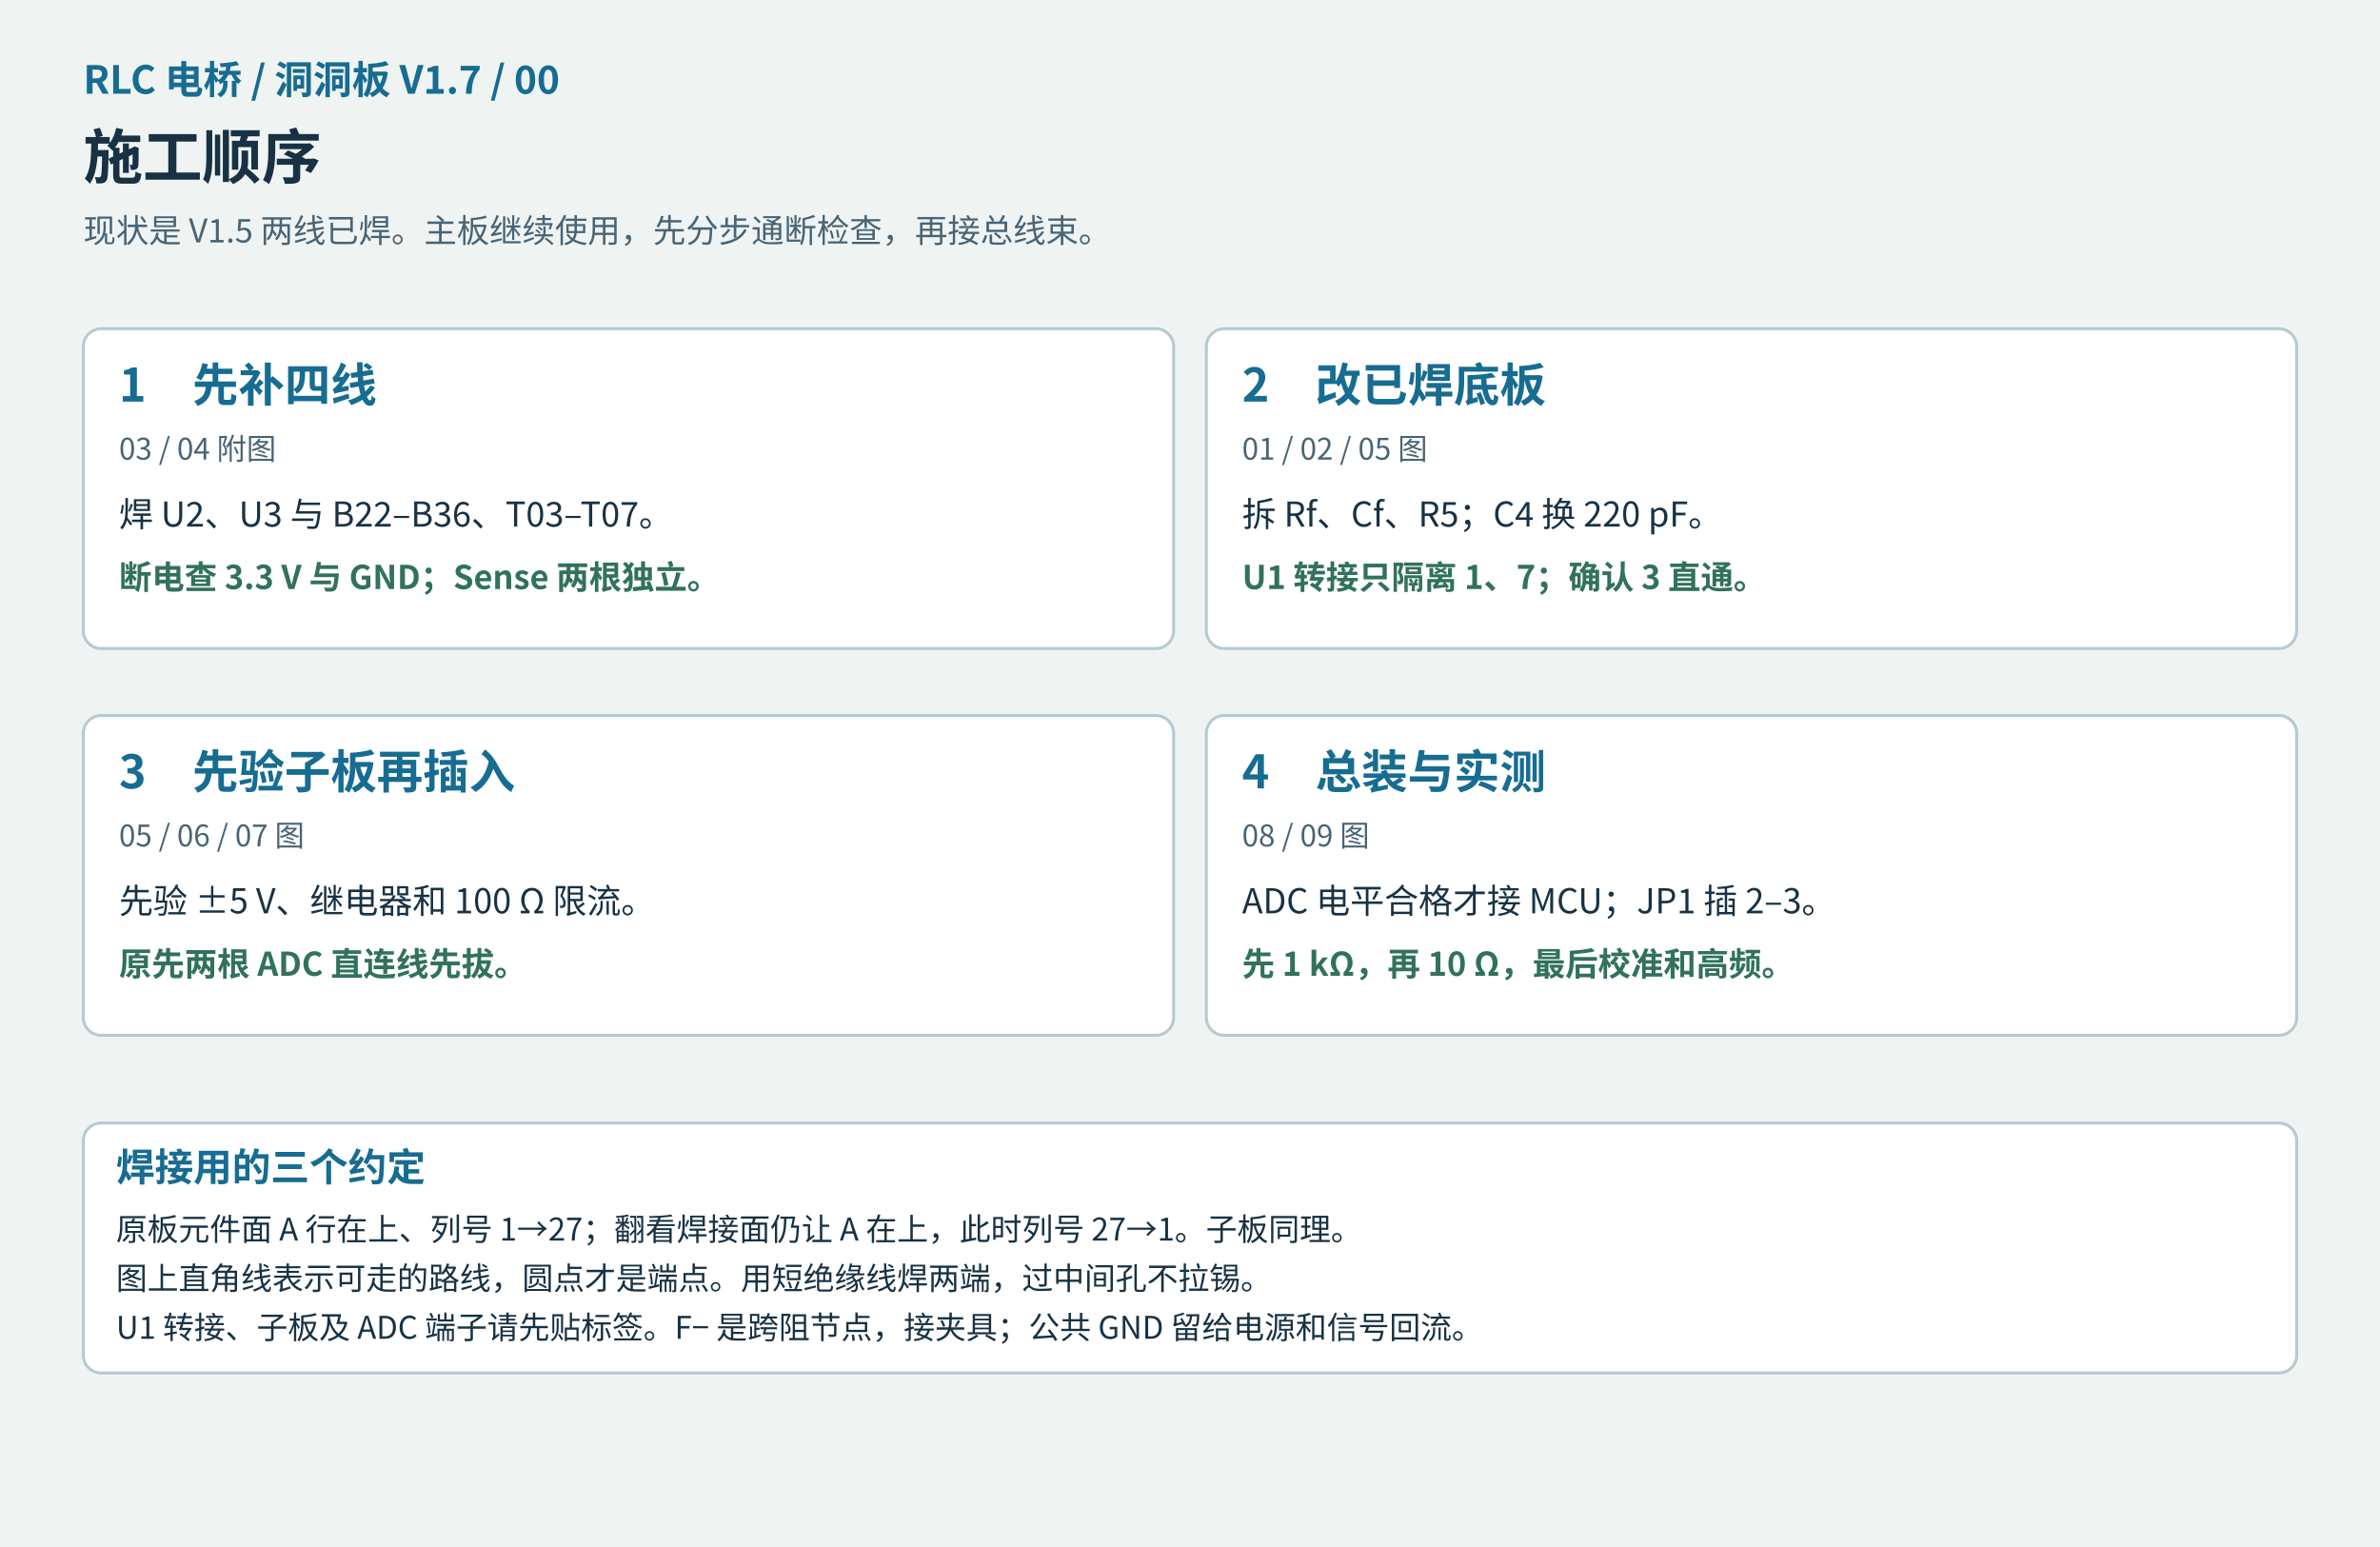
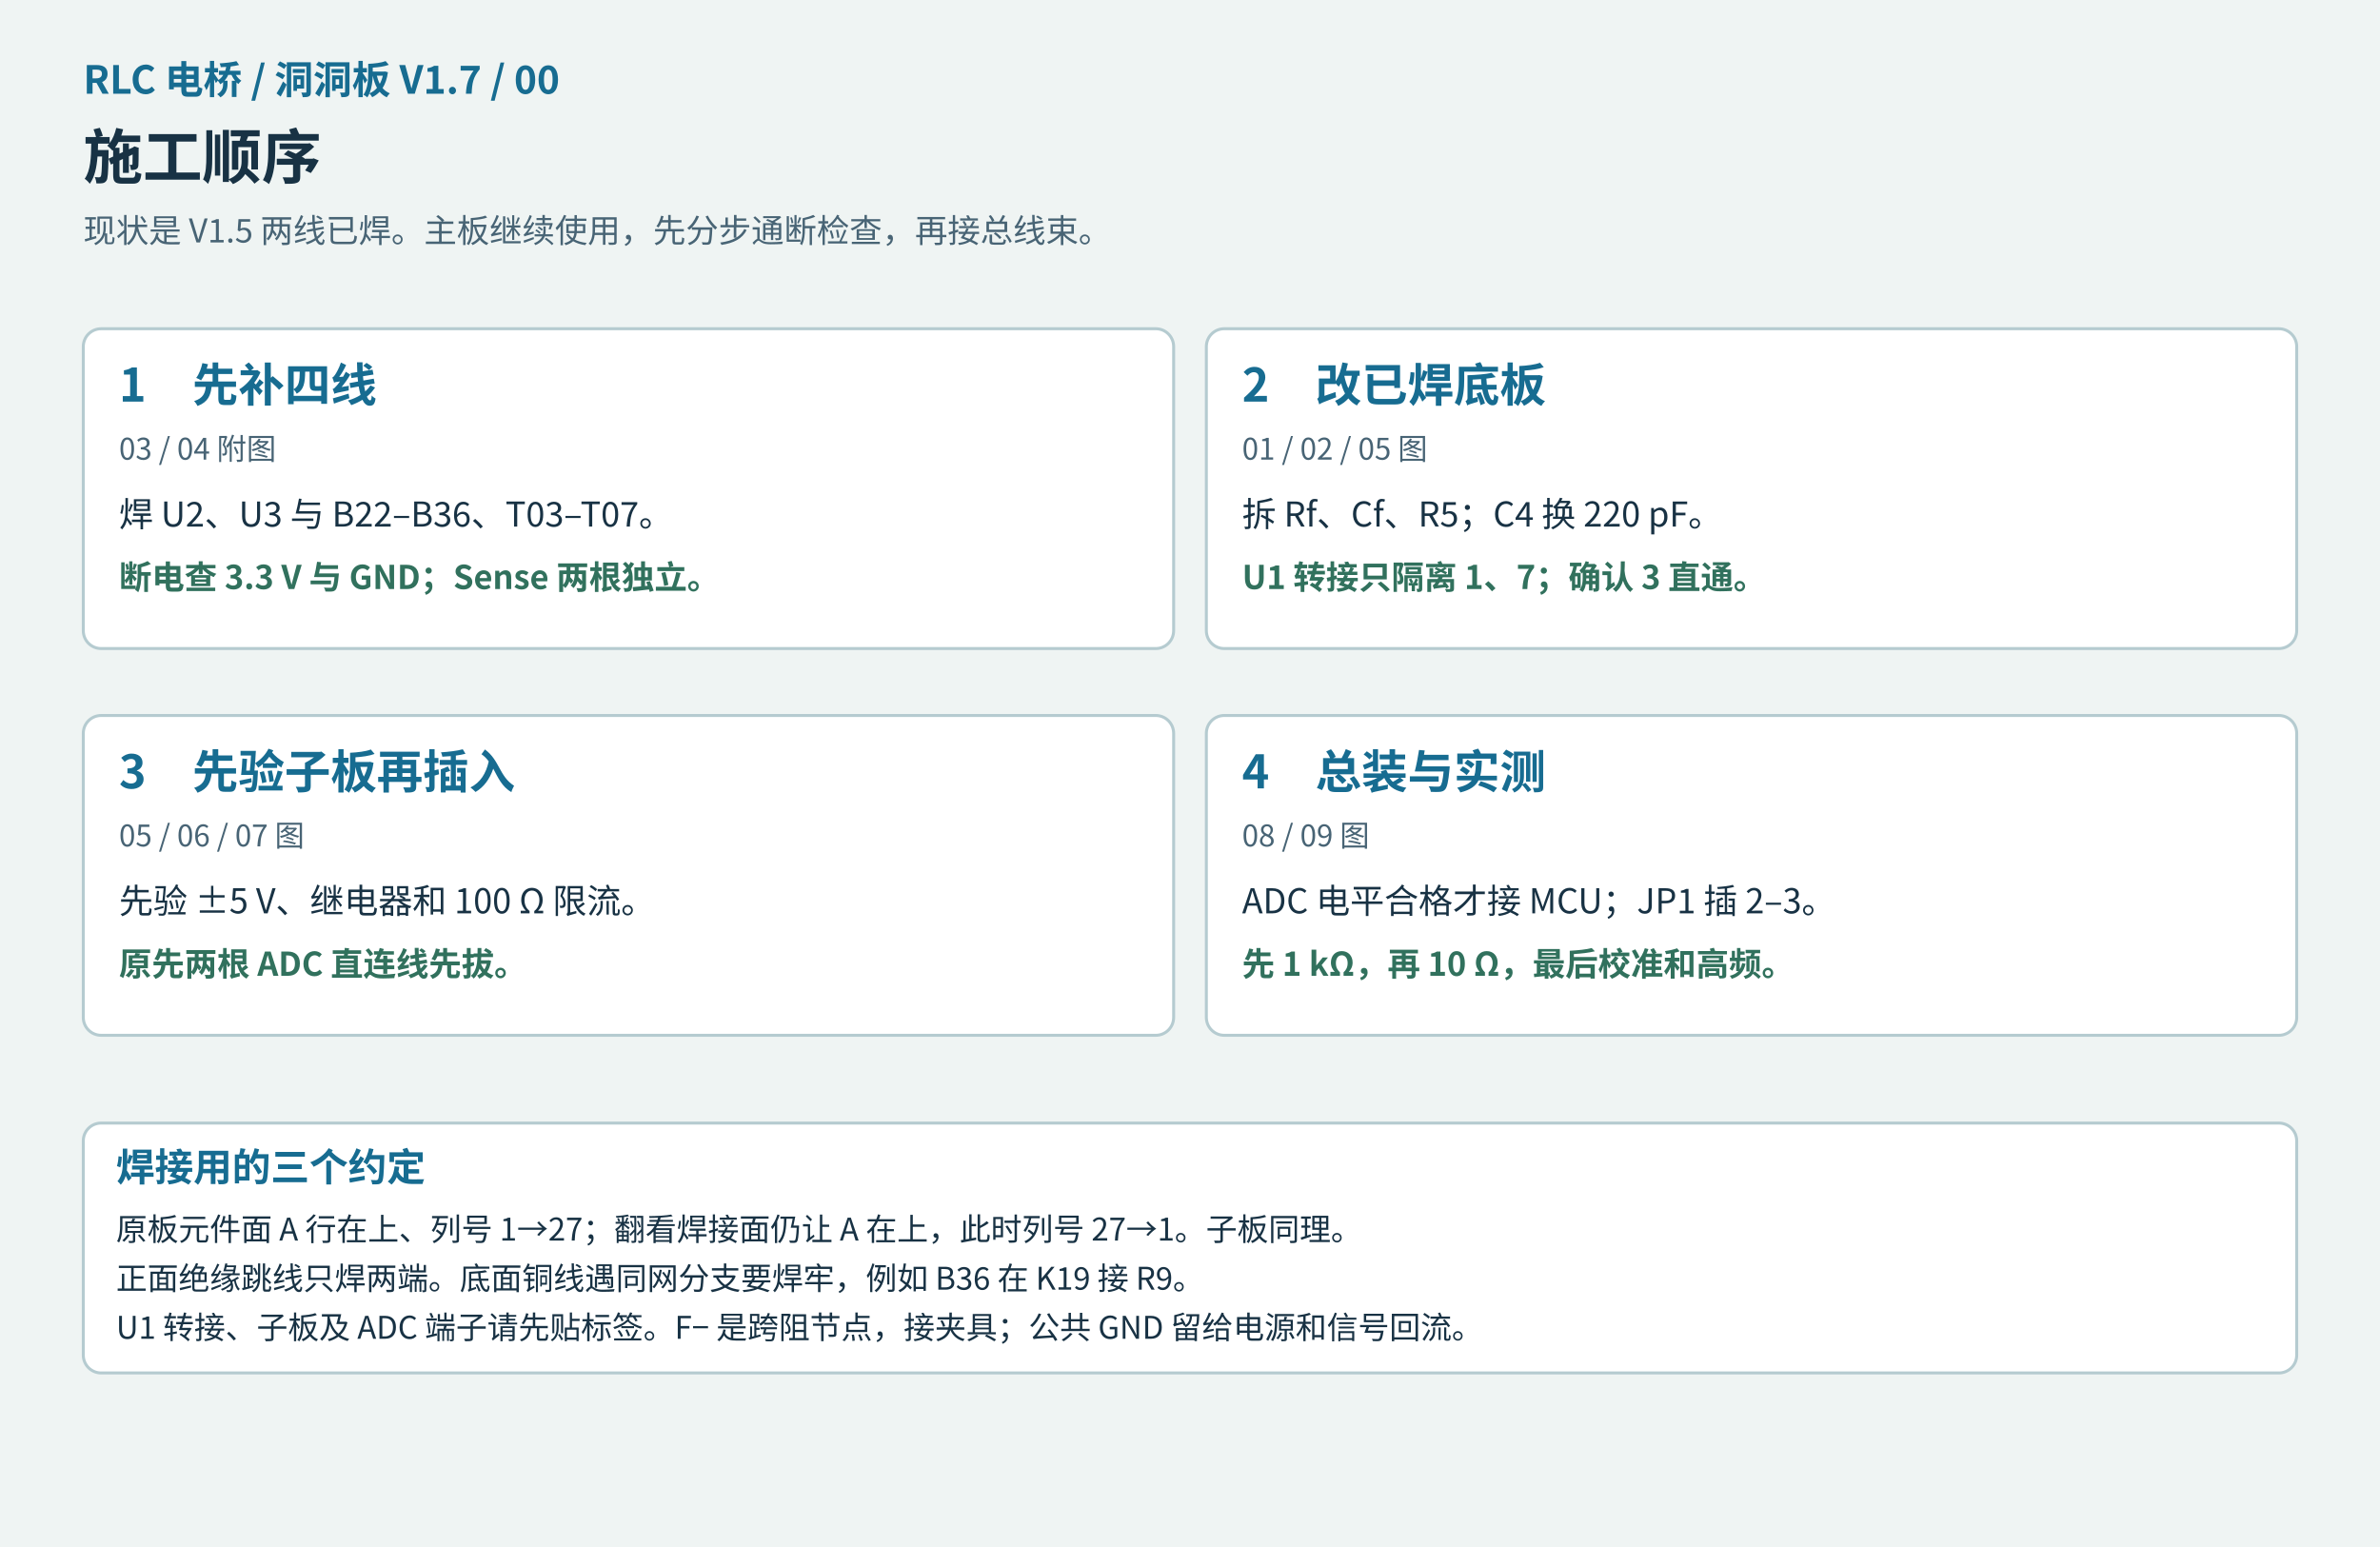
<svg xmlns="http://www.w3.org/2000/svg" width="1600" height="1040" viewBox="0 0 1600 1040">
  <rect width="100%" height="100%" fill="#eff4f3" />
  <g font-family="Microsoft YaHei, Noto Sans CJK SC, sans-serif">
    <text x="56" y="63" font-size="26" fill="#176c91" font-weight="700">RLC 电桥 / 洞洞板 V1.7 / 00</text>
    <text x="56" y="120" font-size="40" fill="#183244" font-weight="700">施工顺序</text>
    <text x="56" y="163" font-size="22" fill="#486475" font-weight="400">现状是 V1.5 两线已焊。主板继续使用，先分步通断检查，再接总线束。</text>
    <rect x="56" y="221" width="733" height="215" rx="12" fill="#fff" stroke="#b5cbd0" stroke-width="2" />
    <text x="80" y="270" font-size="31" fill="#176c91" font-weight="700">1　先补四线</text>
    <text x="80" y="309" font-size="20" fill="#486475" font-weight="400">03 / 04 附图</text>
    <text x="80" y="354" font-size="23" fill="#183244" font-weight="400">焊 U2、U3 与 B22–B36、T03–T07。</text>
    <text x="80" y="396" font-size="22" fill="#31715d" font-weight="700">断电查 3.3 V 与 GND；Sense 两根独立。</text>
    <rect x="811" y="221" width="733" height="215" rx="12" fill="#fff" stroke="#b5cbd0" stroke-width="2" />
    <text x="835" y="270" font-size="31" fill="#176c91" font-weight="700">2　改已焊底板</text>
    <text x="835" y="309" font-size="20" fill="#486475" font-weight="400">01 / 02 / 05 图</text>
    <text x="835" y="354" font-size="23" fill="#183244" font-weight="400">拆 Rf、Cf、R5；C4 换 220 pF。</text>
    <text x="835" y="396" font-size="22" fill="#31715d" font-weight="700">U1 转接只隔离 1、7；确认 3 直通。</text>
    <rect x="56" y="481" width="733" height="215" rx="12" fill="#fff" stroke="#b5cbd0" stroke-width="2" />
    <text x="80" y="530" font-size="31" fill="#176c91" font-weight="700">3　先验子板再插入</text>
    <text x="80" y="569" font-size="20" fill="#486475" font-weight="400">05 / 06 / 07 图</text>
    <text x="80" y="614" font-size="23" fill="#183244" font-weight="400">先验 ±5 V、继电器和 100 Ω 限流。</text>
    <text x="80" y="656" font-size="22" fill="#31715d" font-weight="700">原先两根 ADC 直连线先拔。</text>
    <rect x="811" y="481" width="733" height="215" rx="12" fill="#fff" stroke="#b5cbd0" stroke-width="2" />
    <text x="835" y="530" font-size="31" fill="#176c91" font-weight="700">4　总装与实测</text>
    <text x="835" y="569" font-size="20" fill="#486475" font-weight="400">08 / 09 图</text>
    <text x="835" y="614" font-size="23" fill="#183244" font-weight="400">ADC 电平合格才接 MCU；JP1 插 2–3。</text>
    <text x="835" y="656" font-size="22" fill="#31715d" font-weight="700">先 1 kΩ，再 10 Ω，最后校准和高频。</text>
    <rect x="56" y="755" width="1488" height="168" rx="12" fill="#fff" stroke="#b5cbd0" stroke-width="2" />
    <text x="78" y="794" font-size="26" fill="#176c91" font-weight="700">焊接用的三个约定</text>
    <text x="78" y="834" font-size="21" fill="#183244" font-weight="400">原板元件面 A 行在上、列号 1→27；翻看焊接面仍让 A 在上，此时列号 27→1。子板同理。</text>
-     <text x="78" y="867" font-size="21" fill="#183244" font-weight="400">图上直角线表示可走的路线，圆点才是端点。用短绝缘线焊两端，过中间孔不拉锡。</text>
+     <text x="78" y="867" font-size="21" fill="#183244" font-weight="400">正面绝缘跳线只焊两端。底面铜线遇同网分支要焊牢，例如 B36 在 K19 接 R9。</text>
    <text x="78" y="900" font-size="21" fill="#183244" font-weight="400">U1 转接、子板及 ADC 端子请先贴标签。F− 是跨阻节点，接夹具；公共 GND 留给电源和信号回流。</text>
  </g>
</svg>
